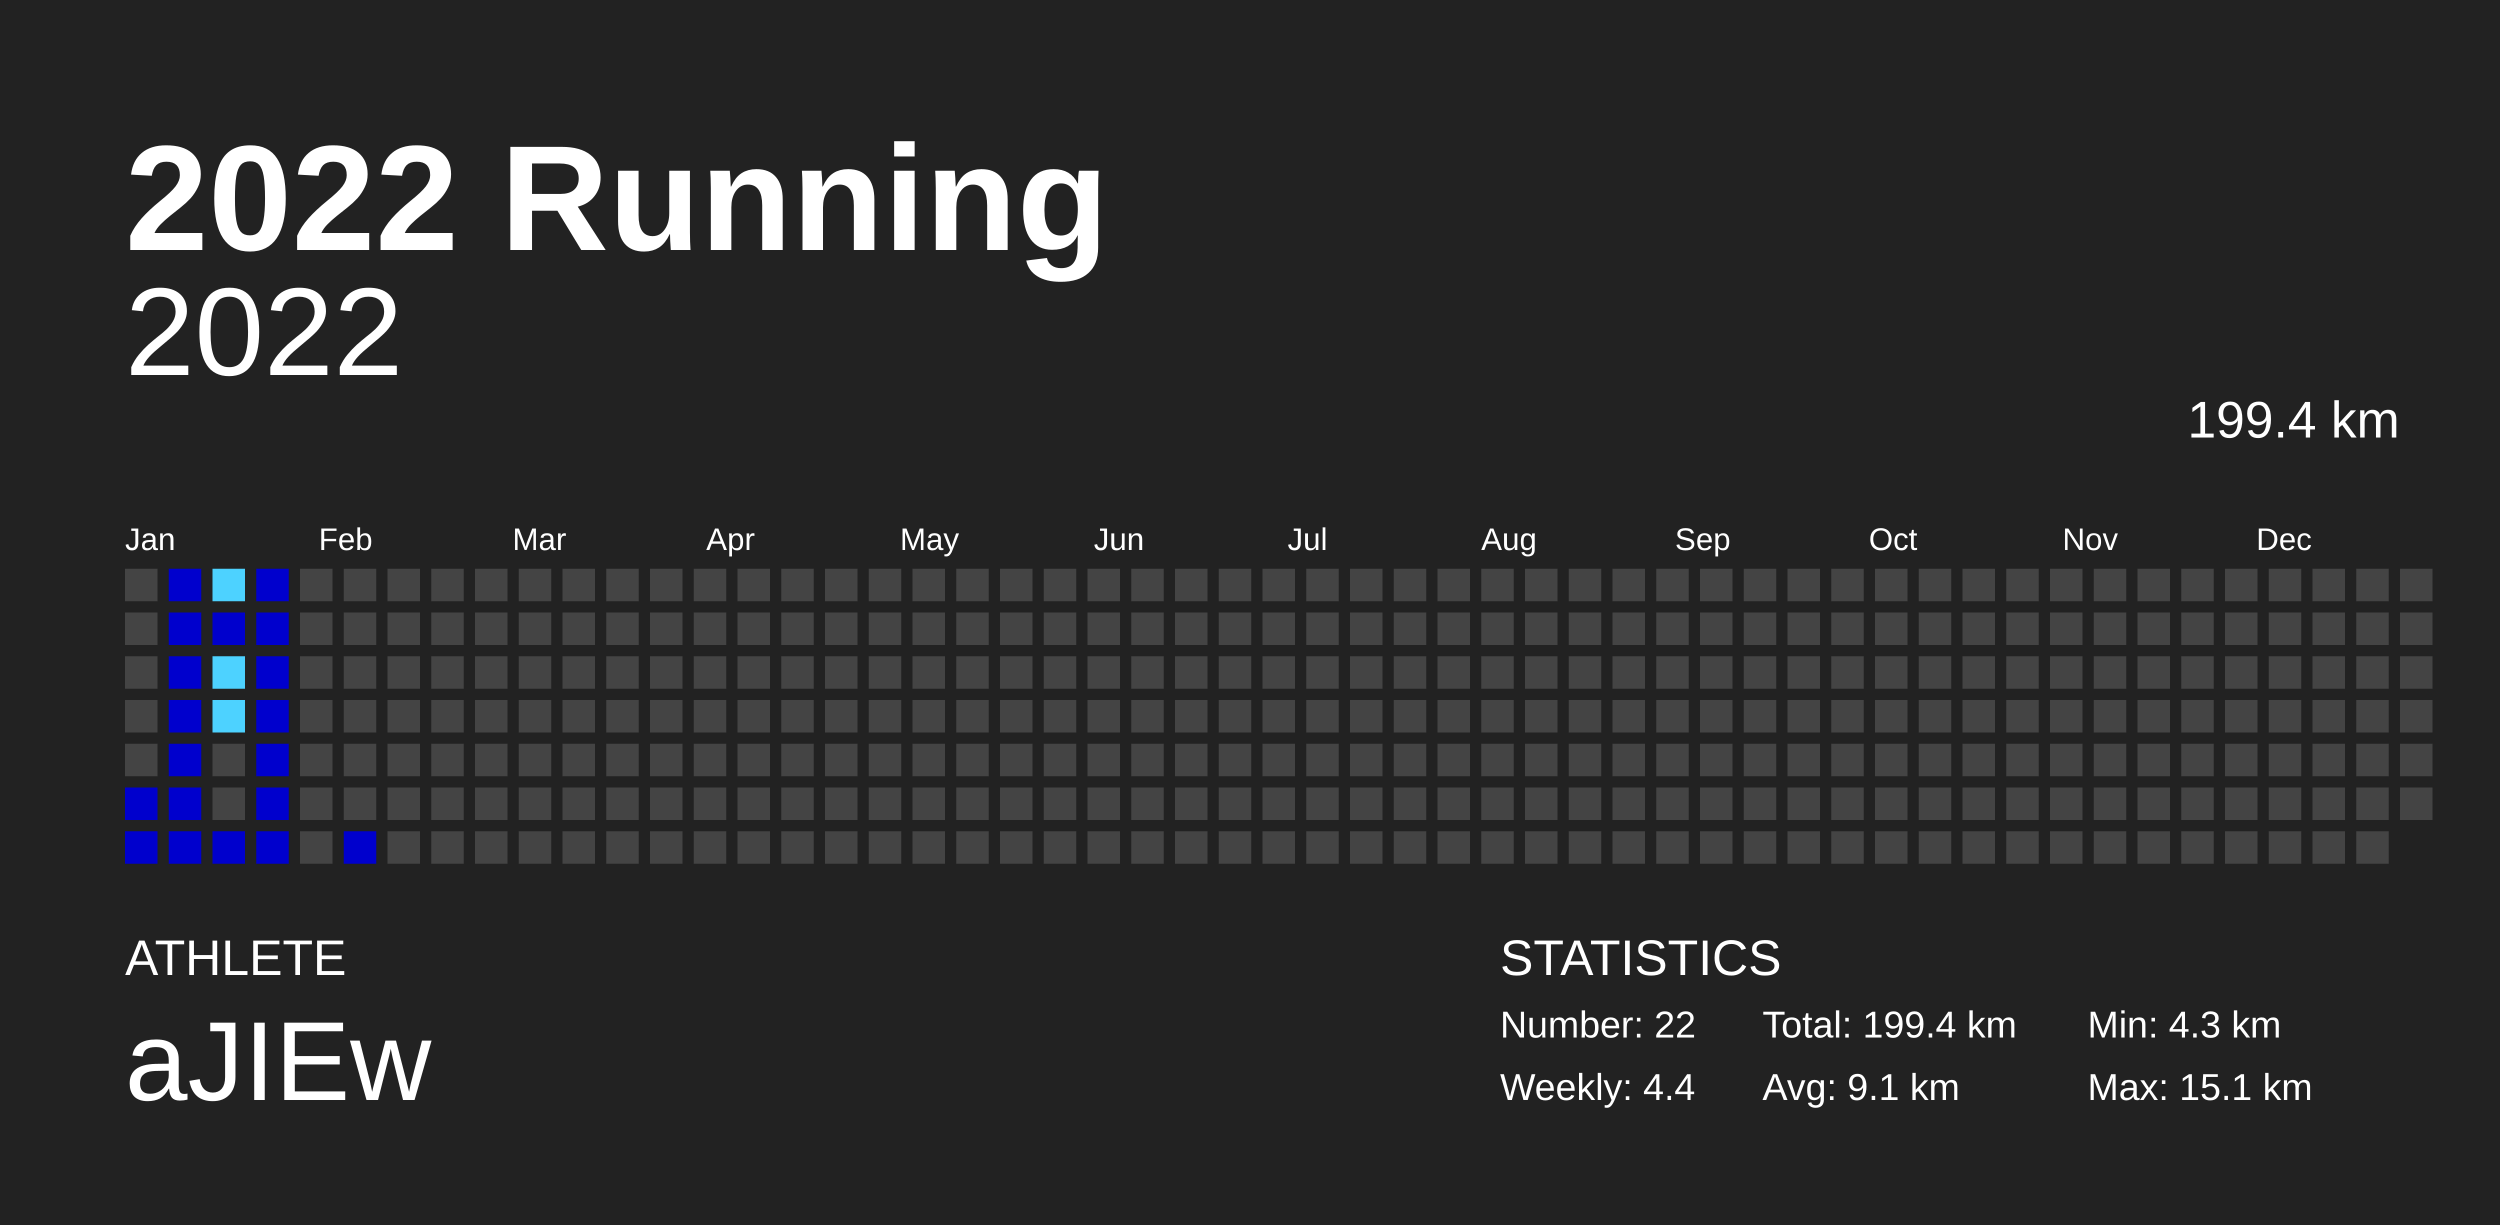
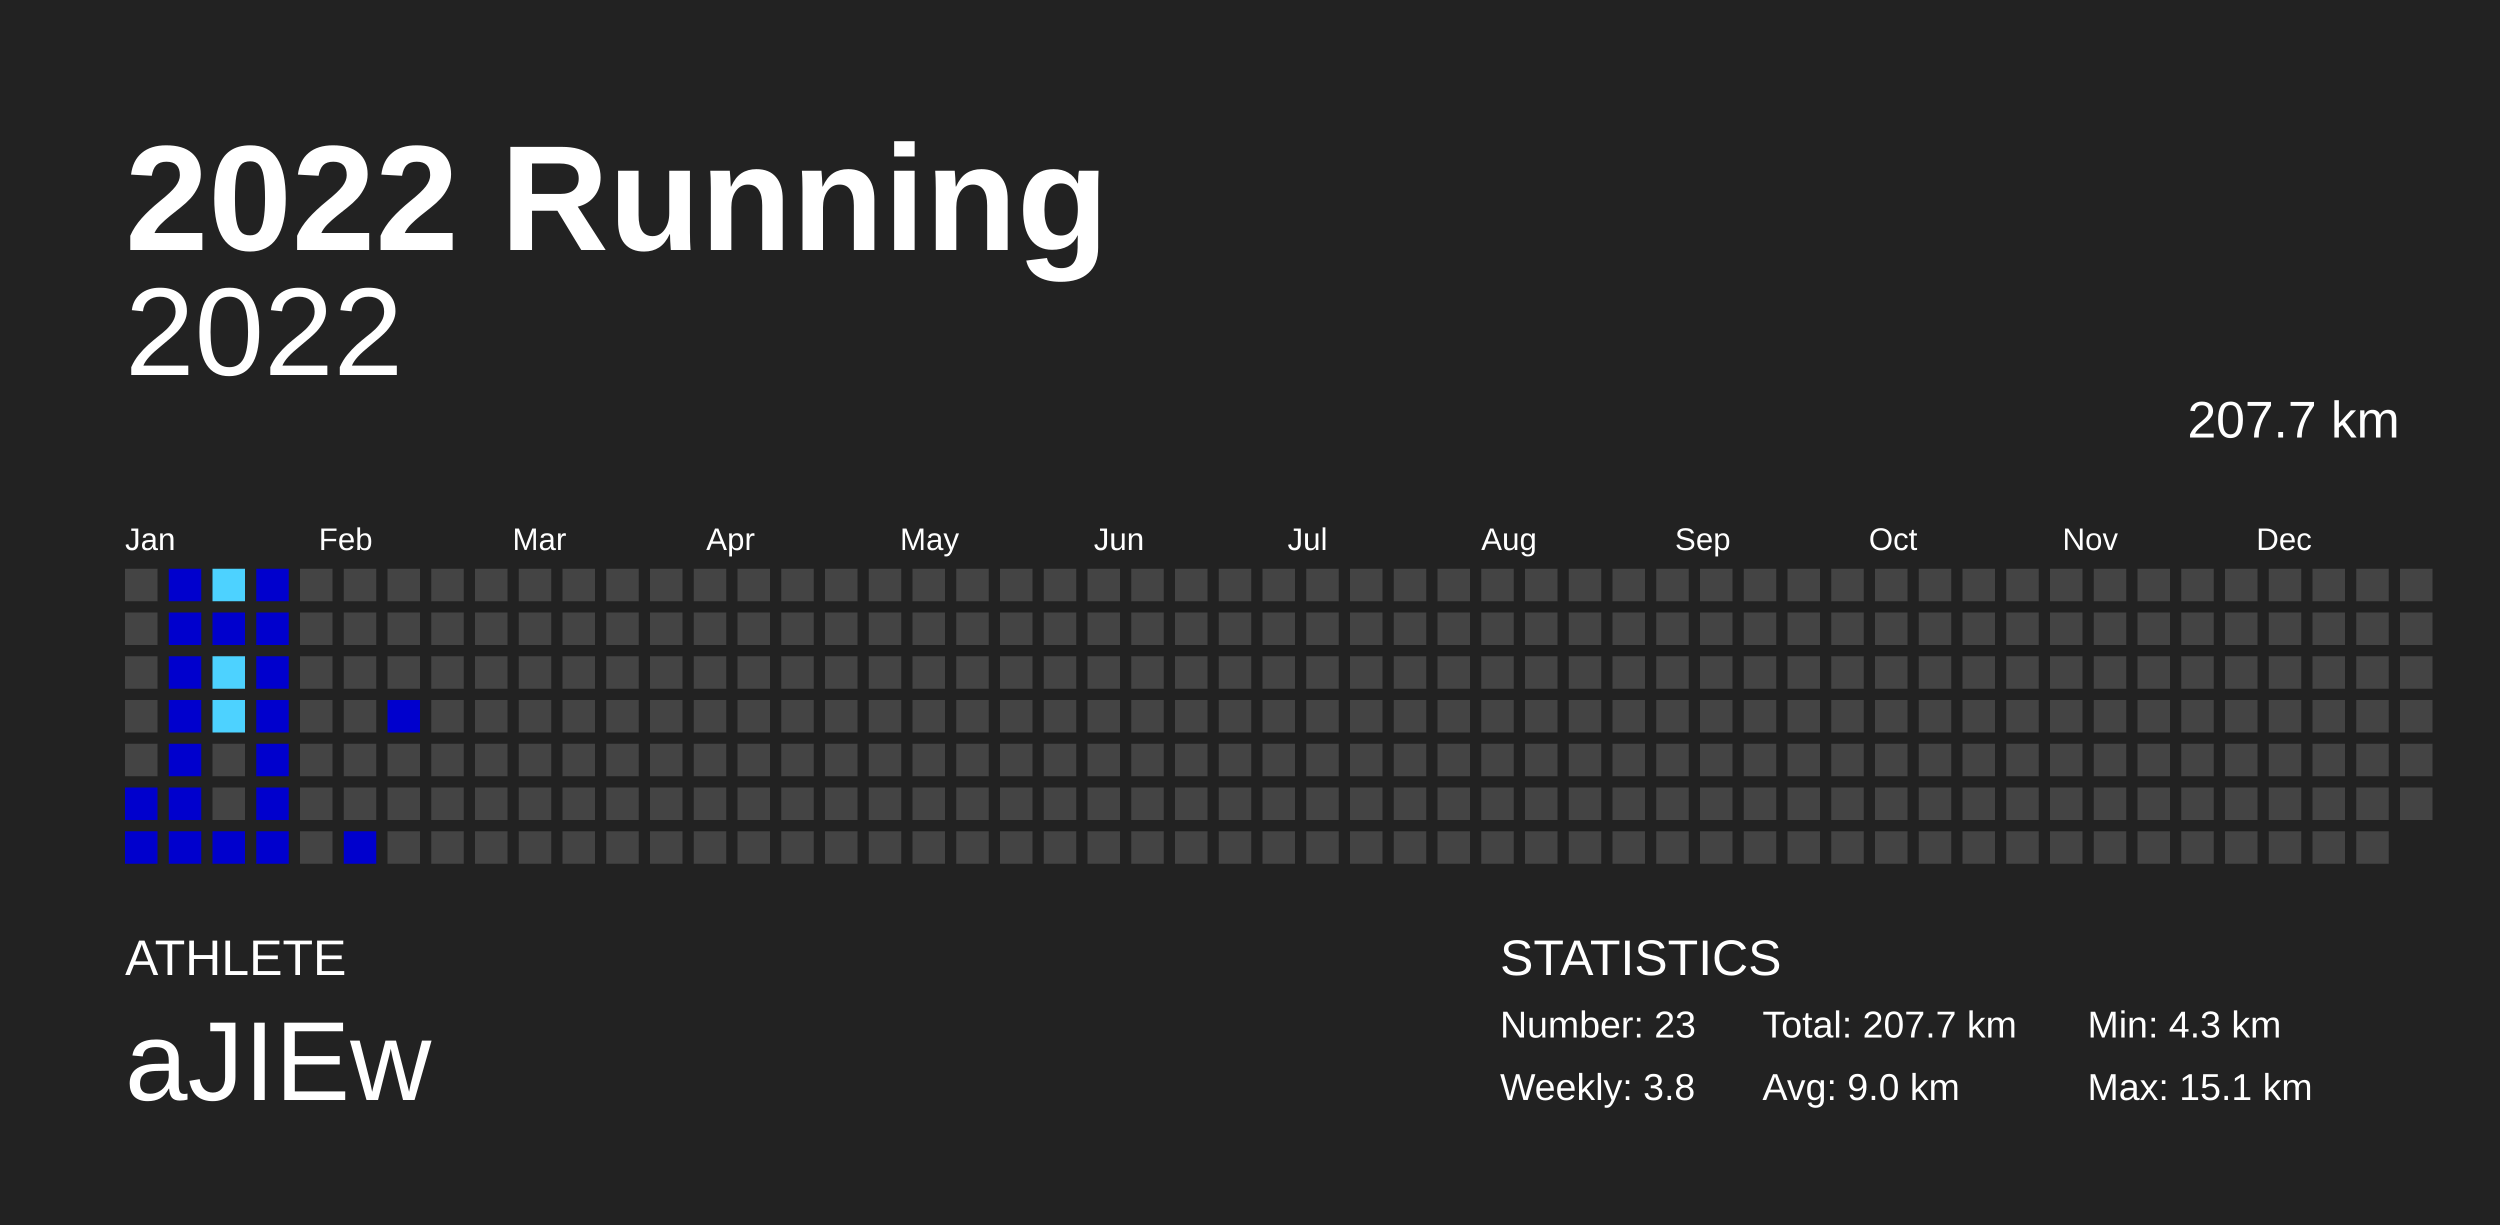
<svg xmlns="http://www.w3.org/2000/svg" baseProfile="full" height="98mm" version="1.1" viewBox="0,0,200,98" width="200mm">
  <defs />
  <rect fill="#222222" height="98" width="200" x="0" y="0" />
  <text fill="#FFFFFF" style="font-size:12px; font-family:Arial; font-weight:bold;" x="10" y="20">2022 Running</text>
  <text fill="#FFFFFF" style="font-size:4px; font-family:Arial" x="10" y="78">ATHLETE</text>
  <text fill="#FFFFFF" style="font-size:9px; font-family:Arial" x="10" y="88">aJIEw</text>
  <text fill="#FFFFFF" style="font-size:4px; font-family:Arial" x="120" y="78">STATISTICS</text>
-   <text fill="#FFFFFF" style="font-size:3px; font-family:Arial" x="120" y="83">Number: 22</text>
-   <text fill="#FFFFFF" style="font-size:3px; font-family:Arial" x="120" y="88">Weekly: 4.4</text>
-   <text fill="#FFFFFF" style="font-size:3px; font-family:Arial" x="141" y="83">Total: 199.4 km</text>
-   <text fill="#FFFFFF" style="font-size:3px; font-family:Arial" x="141" y="88">Avg: 9.1 km</text>
+   <text fill="#FFFFFF" style="font-size:3px; font-family:Arial" x="120" y="83">Number: 23</text>
+   <text fill="#FFFFFF" style="font-size:3px; font-family:Arial" x="120" y="88">Weekly: 3.8</text>
+   <text fill="#FFFFFF" style="font-size:3px; font-family:Arial" x="141" y="83">Total: 207.7 km</text>
+   <text fill="#FFFFFF" style="font-size:3px; font-family:Arial" x="141" y="88">Avg: 9.0 km</text>
  <text fill="#FFFFFF" style="font-size:3px; font-family:Arial" x="167" y="83">Min: 4.3 km</text>
  <text fill="#FFFFFF" style="font-size:3px; font-family:Arial" x="167" y="88">Max: 15.1 km</text>
  <text alignment-baseline="hanging" fill="#FFFFFF" style="font-size:10.0px; font-family:Arial;" x="10" y="30">2022</text>
-   <text alignment-baseline="hanging" fill="#FFFFFF" style="font-size:4.125px; font-family:Arial;" x="175" y="35">199.4 km</text>
+   <text alignment-baseline="hanging" fill="#FFFFFF" style="font-size:4.125px; font-family:Arial;" x="175" y="35">207.7 km</text>
  <text fill="#FFFFFF" style="font-size:2.5px; font-family:Arial" x="10.0" y="44">Jan</text>
  <text fill="#FFFFFF" style="font-size:2.5px; font-family:Arial" x="25.5" y="44">Feb</text>
  <text fill="#FFFFFF" style="font-size:2.5px; font-family:Arial" x="41.0" y="44">Mar</text>
  <text fill="#FFFFFF" style="font-size:2.5px; font-family:Arial" x="56.5" y="44">Apr</text>
  <text fill="#FFFFFF" style="font-size:2.5px; font-family:Arial" x="72.0" y="44">May</text>
  <text fill="#FFFFFF" style="font-size:2.5px; font-family:Arial" x="87.5" y="44">Jun</text>
  <text fill="#FFFFFF" style="font-size:2.5px; font-family:Arial" x="103.0" y="44">Jul</text>
  <text fill="#FFFFFF" style="font-size:2.5px; font-family:Arial" x="118.5" y="44">Aug</text>
  <text fill="#FFFFFF" style="font-size:2.5px; font-family:Arial" x="134.0" y="44">Sep</text>
  <text fill="#FFFFFF" style="font-size:2.5px; font-family:Arial" x="149.5" y="44">Oct</text>
  <text fill="#FFFFFF" style="font-size:2.5px; font-family:Arial" x="165.0" y="44">Nov</text>
  <text fill="#FFFFFF" style="font-size:2.5px; font-family:Arial" x="180.5" y="44">Dec</text>
  <rect fill="#444444" height="2.6" width="2.6" x="10.0" y="45.5" />
  <rect fill="#444444" height="2.6" width="2.6" x="10.0" y="49.0" />
  <rect fill="#444444" height="2.6" width="2.6" x="10.0" y="52.5" />
  <rect fill="#444444" height="2.6" width="2.6" x="10.0" y="56.0" />
  <rect fill="#444444" height="2.6" width="2.6" x="10.0" y="59.5" />
  <rect fill="mediumblue" height="2.6" width="2.6" x="10.0" y="63.0" />
  <rect fill="mediumblue" height="2.6" width="2.6" x="10.0" y="66.5" />
  <rect fill="mediumblue" height="2.6" width="2.6" x="13.5" y="45.5" />
  <rect fill="mediumblue" height="2.6" width="2.6" x="13.5" y="49.0" />
  <rect fill="mediumblue" height="2.6" width="2.6" x="13.5" y="52.5" />
  <rect fill="mediumblue" height="2.6" width="2.6" x="13.5" y="56.0" />
  <rect fill="mediumblue" height="2.6" width="2.6" x="13.5" y="59.5" />
  <rect fill="mediumblue" height="2.6" width="2.6" x="13.5" y="63.0" />
  <rect fill="mediumblue" height="2.6" width="2.6" x="13.5" y="66.5" />
  <rect fill="#4dd2ff" height="2.6" width="2.6" x="17.0" y="45.5" />
  <rect fill="mediumblue" height="2.6" width="2.6" x="17.0" y="49.0" />
  <rect fill="#4dd2ff" height="2.6" width="2.6" x="17.0" y="52.5" />
  <rect fill="#4dd2ff" height="2.6" width="2.6" x="17.0" y="56.0" />
  <rect fill="#444444" height="2.6" width="2.6" x="17.0" y="59.5" />
  <rect fill="#444444" height="2.6" width="2.6" x="17.0" y="63.0" />
  <rect fill="mediumblue" height="2.6" width="2.6" x="17.0" y="66.5" />
  <rect fill="mediumblue" height="2.6" width="2.6" x="20.5" y="45.5" />
  <rect fill="mediumblue" height="2.6" width="2.6" x="20.5" y="49.0" />
  <rect fill="mediumblue" height="2.6" width="2.6" x="20.5" y="52.5" />
  <rect fill="mediumblue" height="2.6" width="2.6" x="20.5" y="56.0" />
  <rect fill="mediumblue" height="2.6" width="2.6" x="20.5" y="59.5" />
  <rect fill="mediumblue" height="2.6" width="2.6" x="20.5" y="63.0" />
  <rect fill="mediumblue" height="2.6" width="2.6" x="20.5" y="66.5" />
  <rect fill="#444444" height="2.6" width="2.6" x="24.0" y="45.5" />
  <rect fill="#444444" height="2.6" width="2.6" x="24.0" y="49.0" />
  <rect fill="#444444" height="2.6" width="2.6" x="24.0" y="52.5" />
  <rect fill="#444444" height="2.6" width="2.6" x="24.0" y="56.0" />
  <rect fill="#444444" height="2.6" width="2.6" x="24.0" y="59.5" />
  <rect fill="#444444" height="2.6" width="2.6" x="24.0" y="63.0" />
  <rect fill="#444444" height="2.6" width="2.6" x="24.0" y="66.5" />
  <rect fill="#444444" height="2.6" width="2.6" x="27.5" y="45.5" />
  <rect fill="#444444" height="2.6" width="2.6" x="27.5" y="49.0" />
  <rect fill="#444444" height="2.6" width="2.6" x="27.5" y="52.5" />
  <rect fill="#444444" height="2.6" width="2.6" x="27.5" y="56.0" />
  <rect fill="#444444" height="2.6" width="2.6" x="27.5" y="59.5" />
  <rect fill="#444444" height="2.6" width="2.6" x="27.5" y="63.0" />
  <rect fill="mediumblue" height="2.6" width="2.6" x="27.5" y="66.5" />
  <rect fill="#444444" height="2.6" width="2.6" x="31.0" y="45.5" />
  <rect fill="#444444" height="2.6" width="2.6" x="31.0" y="49.0" />
  <rect fill="#444444" height="2.6" width="2.6" x="31.0" y="52.5" />
-   <rect fill="#444444" height="2.6" width="2.6" x="31.0" y="56.0" />
+   <rect fill="mediumblue" height="2.6" width="2.6" x="31.0" y="56.0" />
  <rect fill="#444444" height="2.6" width="2.6" x="31.0" y="59.5" />
  <rect fill="#444444" height="2.6" width="2.6" x="31.0" y="63.0" />
  <rect fill="#444444" height="2.6" width="2.6" x="31.0" y="66.5" />
  <rect fill="#444444" height="2.6" width="2.6" x="34.5" y="45.5" />
  <rect fill="#444444" height="2.6" width="2.6" x="34.5" y="49.0" />
  <rect fill="#444444" height="2.6" width="2.6" x="34.5" y="52.5" />
  <rect fill="#444444" height="2.6" width="2.6" x="34.5" y="56.0" />
  <rect fill="#444444" height="2.6" width="2.6" x="34.5" y="59.5" />
  <rect fill="#444444" height="2.6" width="2.6" x="34.5" y="63.0" />
  <rect fill="#444444" height="2.6" width="2.6" x="34.5" y="66.5" />
  <rect fill="#444444" height="2.6" width="2.6" x="38.0" y="45.5" />
  <rect fill="#444444" height="2.6" width="2.6" x="38.0" y="49.0" />
  <rect fill="#444444" height="2.6" width="2.6" x="38.0" y="52.5" />
  <rect fill="#444444" height="2.6" width="2.6" x="38.0" y="56.0" />
  <rect fill="#444444" height="2.6" width="2.6" x="38.0" y="59.5" />
  <rect fill="#444444" height="2.6" width="2.6" x="38.0" y="63.0" />
  <rect fill="#444444" height="2.6" width="2.6" x="38.0" y="66.5" />
  <rect fill="#444444" height="2.6" width="2.6" x="41.5" y="45.5" />
  <rect fill="#444444" height="2.6" width="2.6" x="41.5" y="49.0" />
  <rect fill="#444444" height="2.6" width="2.6" x="41.5" y="52.5" />
  <rect fill="#444444" height="2.6" width="2.6" x="41.5" y="56.0" />
  <rect fill="#444444" height="2.6" width="2.6" x="41.5" y="59.5" />
  <rect fill="#444444" height="2.6" width="2.6" x="41.5" y="63.0" />
  <rect fill="#444444" height="2.6" width="2.6" x="41.5" y="66.5" />
  <rect fill="#444444" height="2.6" width="2.6" x="45.0" y="45.5" />
  <rect fill="#444444" height="2.6" width="2.6" x="45.0" y="49.0" />
  <rect fill="#444444" height="2.6" width="2.6" x="45.0" y="52.5" />
  <rect fill="#444444" height="2.6" width="2.6" x="45.0" y="56.0" />
  <rect fill="#444444" height="2.6" width="2.6" x="45.0" y="59.5" />
  <rect fill="#444444" height="2.6" width="2.6" x="45.0" y="63.0" />
  <rect fill="#444444" height="2.6" width="2.6" x="45.0" y="66.5" />
  <rect fill="#444444" height="2.6" width="2.6" x="48.5" y="45.5" />
  <rect fill="#444444" height="2.6" width="2.6" x="48.5" y="49.0" />
  <rect fill="#444444" height="2.6" width="2.6" x="48.5" y="52.5" />
  <rect fill="#444444" height="2.6" width="2.6" x="48.5" y="56.0" />
  <rect fill="#444444" height="2.6" width="2.6" x="48.5" y="59.5" />
  <rect fill="#444444" height="2.6" width="2.6" x="48.5" y="63.0" />
  <rect fill="#444444" height="2.6" width="2.6" x="48.5" y="66.5" />
  <rect fill="#444444" height="2.6" width="2.6" x="52.0" y="45.5" />
  <rect fill="#444444" height="2.6" width="2.6" x="52.0" y="49.0" />
  <rect fill="#444444" height="2.6" width="2.6" x="52.0" y="52.5" />
  <rect fill="#444444" height="2.6" width="2.6" x="52.0" y="56.0" />
  <rect fill="#444444" height="2.6" width="2.6" x="52.0" y="59.5" />
  <rect fill="#444444" height="2.6" width="2.6" x="52.0" y="63.0" />
  <rect fill="#444444" height="2.6" width="2.6" x="52.0" y="66.5" />
  <rect fill="#444444" height="2.6" width="2.6" x="55.5" y="45.5" />
  <rect fill="#444444" height="2.6" width="2.6" x="55.5" y="49.0" />
  <rect fill="#444444" height="2.6" width="2.6" x="55.5" y="52.5" />
  <rect fill="#444444" height="2.6" width="2.6" x="55.5" y="56.0" />
  <rect fill="#444444" height="2.6" width="2.6" x="55.5" y="59.5" />
  <rect fill="#444444" height="2.6" width="2.6" x="55.5" y="63.0" />
  <rect fill="#444444" height="2.6" width="2.6" x="55.5" y="66.5" />
  <rect fill="#444444" height="2.6" width="2.6" x="59.0" y="45.5" />
  <rect fill="#444444" height="2.6" width="2.6" x="59.0" y="49.0" />
  <rect fill="#444444" height="2.6" width="2.6" x="59.0" y="52.5" />
  <rect fill="#444444" height="2.6" width="2.6" x="59.0" y="56.0" />
  <rect fill="#444444" height="2.6" width="2.6" x="59.0" y="59.5" />
  <rect fill="#444444" height="2.6" width="2.6" x="59.0" y="63.0" />
  <rect fill="#444444" height="2.6" width="2.6" x="59.0" y="66.5" />
  <rect fill="#444444" height="2.6" width="2.6" x="62.5" y="45.5" />
  <rect fill="#444444" height="2.6" width="2.6" x="62.5" y="49.0" />
  <rect fill="#444444" height="2.6" width="2.6" x="62.5" y="52.5" />
  <rect fill="#444444" height="2.6" width="2.6" x="62.5" y="56.0" />
  <rect fill="#444444" height="2.6" width="2.6" x="62.5" y="59.5" />
  <rect fill="#444444" height="2.6" width="2.6" x="62.5" y="63.0" />
  <rect fill="#444444" height="2.6" width="2.6" x="62.5" y="66.5" />
  <rect fill="#444444" height="2.6" width="2.6" x="66.0" y="45.5" />
  <rect fill="#444444" height="2.6" width="2.6" x="66.0" y="49.0" />
  <rect fill="#444444" height="2.6" width="2.6" x="66.0" y="52.5" />
  <rect fill="#444444" height="2.6" width="2.6" x="66.0" y="56.0" />
  <rect fill="#444444" height="2.6" width="2.6" x="66.0" y="59.5" />
  <rect fill="#444444" height="2.6" width="2.6" x="66.0" y="63.0" />
  <rect fill="#444444" height="2.6" width="2.6" x="66.0" y="66.5" />
  <rect fill="#444444" height="2.6" width="2.6" x="69.5" y="45.5" />
  <rect fill="#444444" height="2.6" width="2.6" x="69.5" y="49.0" />
  <rect fill="#444444" height="2.6" width="2.6" x="69.5" y="52.5" />
  <rect fill="#444444" height="2.6" width="2.6" x="69.5" y="56.0" />
  <rect fill="#444444" height="2.6" width="2.6" x="69.5" y="59.5" />
  <rect fill="#444444" height="2.6" width="2.6" x="69.5" y="63.0" />
  <rect fill="#444444" height="2.6" width="2.6" x="69.5" y="66.5" />
  <rect fill="#444444" height="2.6" width="2.6" x="73.0" y="45.5" />
  <rect fill="#444444" height="2.6" width="2.6" x="73.0" y="49.0" />
  <rect fill="#444444" height="2.6" width="2.6" x="73.0" y="52.5" />
  <rect fill="#444444" height="2.6" width="2.6" x="73.0" y="56.0" />
  <rect fill="#444444" height="2.6" width="2.6" x="73.0" y="59.5" />
  <rect fill="#444444" height="2.6" width="2.6" x="73.0" y="63.0" />
  <rect fill="#444444" height="2.6" width="2.6" x="73.0" y="66.5" />
  <rect fill="#444444" height="2.6" width="2.6" x="76.5" y="45.5" />
  <rect fill="#444444" height="2.6" width="2.6" x="76.5" y="49.0" />
  <rect fill="#444444" height="2.6" width="2.6" x="76.5" y="52.5" />
  <rect fill="#444444" height="2.6" width="2.6" x="76.5" y="56.0" />
  <rect fill="#444444" height="2.6" width="2.6" x="76.5" y="59.5" />
  <rect fill="#444444" height="2.6" width="2.6" x="76.5" y="63.0" />
  <rect fill="#444444" height="2.6" width="2.6" x="76.5" y="66.5" />
  <rect fill="#444444" height="2.6" width="2.6" x="80.0" y="45.5" />
  <rect fill="#444444" height="2.6" width="2.6" x="80.0" y="49.0" />
  <rect fill="#444444" height="2.6" width="2.6" x="80.0" y="52.5" />
  <rect fill="#444444" height="2.6" width="2.6" x="80.0" y="56.0" />
  <rect fill="#444444" height="2.6" width="2.6" x="80.0" y="59.5" />
  <rect fill="#444444" height="2.6" width="2.6" x="80.0" y="63.0" />
  <rect fill="#444444" height="2.6" width="2.6" x="80.0" y="66.5" />
  <rect fill="#444444" height="2.6" width="2.6" x="83.5" y="45.5" />
  <rect fill="#444444" height="2.6" width="2.6" x="83.5" y="49.0" />
  <rect fill="#444444" height="2.6" width="2.6" x="83.5" y="52.5" />
  <rect fill="#444444" height="2.6" width="2.6" x="83.5" y="56.0" />
  <rect fill="#444444" height="2.6" width="2.6" x="83.5" y="59.5" />
  <rect fill="#444444" height="2.6" width="2.6" x="83.5" y="63.0" />
  <rect fill="#444444" height="2.6" width="2.6" x="83.5" y="66.5" />
  <rect fill="#444444" height="2.6" width="2.6" x="87.0" y="45.5" />
  <rect fill="#444444" height="2.6" width="2.6" x="87.0" y="49.0" />
  <rect fill="#444444" height="2.6" width="2.6" x="87.0" y="52.5" />
  <rect fill="#444444" height="2.6" width="2.6" x="87.0" y="56.0" />
  <rect fill="#444444" height="2.6" width="2.6" x="87.0" y="59.5" />
  <rect fill="#444444" height="2.6" width="2.6" x="87.0" y="63.0" />
  <rect fill="#444444" height="2.6" width="2.6" x="87.0" y="66.5" />
  <rect fill="#444444" height="2.6" width="2.6" x="90.5" y="45.5" />
  <rect fill="#444444" height="2.6" width="2.6" x="90.5" y="49.0" />
  <rect fill="#444444" height="2.6" width="2.6" x="90.5" y="52.5" />
  <rect fill="#444444" height="2.6" width="2.6" x="90.5" y="56.0" />
  <rect fill="#444444" height="2.6" width="2.6" x="90.5" y="59.5" />
  <rect fill="#444444" height="2.6" width="2.6" x="90.5" y="63.0" />
  <rect fill="#444444" height="2.6" width="2.6" x="90.5" y="66.5" />
  <rect fill="#444444" height="2.6" width="2.6" x="94.0" y="45.5" />
  <rect fill="#444444" height="2.6" width="2.6" x="94.0" y="49.0" />
  <rect fill="#444444" height="2.6" width="2.6" x="94.0" y="52.5" />
  <rect fill="#444444" height="2.6" width="2.6" x="94.0" y="56.0" />
  <rect fill="#444444" height="2.6" width="2.6" x="94.0" y="59.5" />
  <rect fill="#444444" height="2.6" width="2.6" x="94.0" y="63.0" />
  <rect fill="#444444" height="2.6" width="2.6" x="94.0" y="66.5" />
  <rect fill="#444444" height="2.6" width="2.6" x="97.5" y="45.5" />
  <rect fill="#444444" height="2.6" width="2.6" x="97.5" y="49.0" />
  <rect fill="#444444" height="2.6" width="2.6" x="97.5" y="52.5" />
  <rect fill="#444444" height="2.6" width="2.6" x="97.5" y="56.0" />
  <rect fill="#444444" height="2.6" width="2.6" x="97.5" y="59.5" />
  <rect fill="#444444" height="2.6" width="2.6" x="97.5" y="63.0" />
  <rect fill="#444444" height="2.6" width="2.6" x="97.5" y="66.5" />
  <rect fill="#444444" height="2.6" width="2.6" x="101.0" y="45.5" />
  <rect fill="#444444" height="2.6" width="2.6" x="101.0" y="49.0" />
  <rect fill="#444444" height="2.6" width="2.6" x="101.0" y="52.5" />
  <rect fill="#444444" height="2.6" width="2.6" x="101.0" y="56.0" />
  <rect fill="#444444" height="2.6" width="2.6" x="101.0" y="59.5" />
  <rect fill="#444444" height="2.6" width="2.6" x="101.0" y="63.0" />
  <rect fill="#444444" height="2.6" width="2.6" x="101.0" y="66.5" />
  <rect fill="#444444" height="2.6" width="2.6" x="104.5" y="45.5" />
  <rect fill="#444444" height="2.6" width="2.6" x="104.5" y="49.0" />
  <rect fill="#444444" height="2.6" width="2.6" x="104.5" y="52.5" />
  <rect fill="#444444" height="2.6" width="2.6" x="104.5" y="56.0" />
  <rect fill="#444444" height="2.6" width="2.6" x="104.5" y="59.5" />
  <rect fill="#444444" height="2.6" width="2.6" x="104.5" y="63.0" />
  <rect fill="#444444" height="2.6" width="2.6" x="104.5" y="66.5" />
  <rect fill="#444444" height="2.6" width="2.6" x="108.0" y="45.5" />
  <rect fill="#444444" height="2.6" width="2.6" x="108.0" y="49.0" />
  <rect fill="#444444" height="2.6" width="2.6" x="108.0" y="52.5" />
  <rect fill="#444444" height="2.6" width="2.6" x="108.0" y="56.0" />
  <rect fill="#444444" height="2.6" width="2.6" x="108.0" y="59.5" />
  <rect fill="#444444" height="2.6" width="2.6" x="108.0" y="63.0" />
  <rect fill="#444444" height="2.6" width="2.6" x="108.0" y="66.5" />
  <rect fill="#444444" height="2.6" width="2.6" x="111.5" y="45.5" />
  <rect fill="#444444" height="2.6" width="2.6" x="111.5" y="49.0" />
  <rect fill="#444444" height="2.6" width="2.6" x="111.5" y="52.5" />
  <rect fill="#444444" height="2.6" width="2.6" x="111.5" y="56.0" />
  <rect fill="#444444" height="2.6" width="2.6" x="111.5" y="59.5" />
  <rect fill="#444444" height="2.6" width="2.6" x="111.5" y="63.0" />
  <rect fill="#444444" height="2.6" width="2.6" x="111.5" y="66.5" />
  <rect fill="#444444" height="2.6" width="2.6" x="115.0" y="45.5" />
  <rect fill="#444444" height="2.6" width="2.6" x="115.0" y="49.0" />
  <rect fill="#444444" height="2.6" width="2.6" x="115.0" y="52.5" />
  <rect fill="#444444" height="2.6" width="2.6" x="115.0" y="56.0" />
  <rect fill="#444444" height="2.6" width="2.6" x="115.0" y="59.5" />
  <rect fill="#444444" height="2.6" width="2.6" x="115.0" y="63.0" />
  <rect fill="#444444" height="2.6" width="2.6" x="115.0" y="66.5" />
  <rect fill="#444444" height="2.6" width="2.6" x="118.5" y="45.5" />
  <rect fill="#444444" height="2.6" width="2.6" x="118.5" y="49.0" />
  <rect fill="#444444" height="2.6" width="2.6" x="118.5" y="52.5" />
  <rect fill="#444444" height="2.6" width="2.6" x="118.5" y="56.0" />
  <rect fill="#444444" height="2.6" width="2.6" x="118.5" y="59.5" />
  <rect fill="#444444" height="2.6" width="2.6" x="118.5" y="63.0" />
  <rect fill="#444444" height="2.6" width="2.6" x="118.5" y="66.5" />
  <rect fill="#444444" height="2.6" width="2.6" x="122.0" y="45.5" />
  <rect fill="#444444" height="2.6" width="2.6" x="122.0" y="49.0" />
  <rect fill="#444444" height="2.6" width="2.6" x="122.0" y="52.5" />
  <rect fill="#444444" height="2.6" width="2.6" x="122.0" y="56.0" />
  <rect fill="#444444" height="2.6" width="2.6" x="122.0" y="59.5" />
  <rect fill="#444444" height="2.6" width="2.6" x="122.0" y="63.0" />
  <rect fill="#444444" height="2.6" width="2.6" x="122.0" y="66.5" />
  <rect fill="#444444" height="2.6" width="2.6" x="125.5" y="45.5" />
  <rect fill="#444444" height="2.6" width="2.6" x="125.5" y="49.0" />
  <rect fill="#444444" height="2.6" width="2.6" x="125.5" y="52.5" />
  <rect fill="#444444" height="2.6" width="2.6" x="125.5" y="56.0" />
  <rect fill="#444444" height="2.6" width="2.6" x="125.5" y="59.5" />
  <rect fill="#444444" height="2.6" width="2.6" x="125.5" y="63.0" />
  <rect fill="#444444" height="2.6" width="2.6" x="125.5" y="66.5" />
  <rect fill="#444444" height="2.6" width="2.6" x="129.0" y="45.5" />
  <rect fill="#444444" height="2.6" width="2.6" x="129.0" y="49.0" />
  <rect fill="#444444" height="2.6" width="2.6" x="129.0" y="52.5" />
  <rect fill="#444444" height="2.6" width="2.6" x="129.0" y="56.0" />
  <rect fill="#444444" height="2.6" width="2.6" x="129.0" y="59.5" />
  <rect fill="#444444" height="2.6" width="2.6" x="129.0" y="63.0" />
  <rect fill="#444444" height="2.6" width="2.6" x="129.0" y="66.5" />
  <rect fill="#444444" height="2.6" width="2.6" x="132.5" y="45.5" />
  <rect fill="#444444" height="2.6" width="2.6" x="132.5" y="49.0" />
  <rect fill="#444444" height="2.6" width="2.6" x="132.5" y="52.5" />
  <rect fill="#444444" height="2.6" width="2.6" x="132.5" y="56.0" />
  <rect fill="#444444" height="2.6" width="2.6" x="132.5" y="59.5" />
  <rect fill="#444444" height="2.6" width="2.6" x="132.5" y="63.0" />
  <rect fill="#444444" height="2.6" width="2.6" x="132.5" y="66.5" />
  <rect fill="#444444" height="2.6" width="2.6" x="136.0" y="45.5" />
  <rect fill="#444444" height="2.6" width="2.6" x="136.0" y="49.0" />
  <rect fill="#444444" height="2.6" width="2.6" x="136.0" y="52.5" />
  <rect fill="#444444" height="2.6" width="2.6" x="136.0" y="56.0" />
  <rect fill="#444444" height="2.6" width="2.6" x="136.0" y="59.5" />
  <rect fill="#444444" height="2.6" width="2.6" x="136.0" y="63.0" />
  <rect fill="#444444" height="2.6" width="2.6" x="136.0" y="66.5" />
  <rect fill="#444444" height="2.6" width="2.6" x="139.5" y="45.5" />
  <rect fill="#444444" height="2.6" width="2.6" x="139.5" y="49.0" />
  <rect fill="#444444" height="2.6" width="2.6" x="139.5" y="52.5" />
  <rect fill="#444444" height="2.6" width="2.6" x="139.5" y="56.0" />
  <rect fill="#444444" height="2.6" width="2.6" x="139.5" y="59.5" />
  <rect fill="#444444" height="2.6" width="2.6" x="139.5" y="63.0" />
  <rect fill="#444444" height="2.6" width="2.6" x="139.5" y="66.5" />
  <rect fill="#444444" height="2.6" width="2.6" x="143.0" y="45.5" />
  <rect fill="#444444" height="2.6" width="2.6" x="143.0" y="49.0" />
  <rect fill="#444444" height="2.6" width="2.6" x="143.0" y="52.5" />
  <rect fill="#444444" height="2.6" width="2.6" x="143.0" y="56.0" />
  <rect fill="#444444" height="2.6" width="2.6" x="143.0" y="59.5" />
  <rect fill="#444444" height="2.6" width="2.6" x="143.0" y="63.0" />
  <rect fill="#444444" height="2.6" width="2.6" x="143.0" y="66.5" />
  <rect fill="#444444" height="2.6" width="2.6" x="146.5" y="45.5" />
  <rect fill="#444444" height="2.6" width="2.6" x="146.5" y="49.0" />
  <rect fill="#444444" height="2.6" width="2.6" x="146.5" y="52.5" />
  <rect fill="#444444" height="2.6" width="2.6" x="146.5" y="56.0" />
  <rect fill="#444444" height="2.6" width="2.6" x="146.5" y="59.5" />
  <rect fill="#444444" height="2.6" width="2.6" x="146.5" y="63.0" />
  <rect fill="#444444" height="2.6" width="2.6" x="146.5" y="66.5" />
  <rect fill="#444444" height="2.6" width="2.6" x="150.0" y="45.5" />
  <rect fill="#444444" height="2.6" width="2.6" x="150.0" y="49.0" />
  <rect fill="#444444" height="2.6" width="2.6" x="150.0" y="52.5" />
  <rect fill="#444444" height="2.6" width="2.6" x="150.0" y="56.0" />
  <rect fill="#444444" height="2.6" width="2.6" x="150.0" y="59.5" />
  <rect fill="#444444" height="2.6" width="2.6" x="150.0" y="63.0" />
  <rect fill="#444444" height="2.6" width="2.6" x="150.0" y="66.5" />
  <rect fill="#444444" height="2.6" width="2.6" x="153.5" y="45.5" />
  <rect fill="#444444" height="2.6" width="2.6" x="153.5" y="49.0" />
  <rect fill="#444444" height="2.6" width="2.6" x="153.5" y="52.5" />
  <rect fill="#444444" height="2.6" width="2.6" x="153.5" y="56.0" />
  <rect fill="#444444" height="2.6" width="2.6" x="153.5" y="59.5" />
  <rect fill="#444444" height="2.6" width="2.6" x="153.5" y="63.0" />
  <rect fill="#444444" height="2.6" width="2.6" x="153.5" y="66.5" />
  <rect fill="#444444" height="2.6" width="2.6" x="157.0" y="45.5" />
  <rect fill="#444444" height="2.6" width="2.6" x="157.0" y="49.0" />
  <rect fill="#444444" height="2.6" width="2.6" x="157.0" y="52.5" />
  <rect fill="#444444" height="2.6" width="2.6" x="157.0" y="56.0" />
  <rect fill="#444444" height="2.6" width="2.6" x="157.0" y="59.5" />
  <rect fill="#444444" height="2.6" width="2.6" x="157.0" y="63.0" />
  <rect fill="#444444" height="2.6" width="2.6" x="157.0" y="66.5" />
  <rect fill="#444444" height="2.6" width="2.6" x="160.5" y="45.5" />
  <rect fill="#444444" height="2.6" width="2.6" x="160.5" y="49.0" />
  <rect fill="#444444" height="2.6" width="2.6" x="160.5" y="52.5" />
  <rect fill="#444444" height="2.6" width="2.6" x="160.5" y="56.0" />
  <rect fill="#444444" height="2.6" width="2.6" x="160.5" y="59.5" />
  <rect fill="#444444" height="2.6" width="2.6" x="160.5" y="63.0" />
  <rect fill="#444444" height="2.6" width="2.6" x="160.5" y="66.5" />
  <rect fill="#444444" height="2.6" width="2.6" x="164.0" y="45.5" />
  <rect fill="#444444" height="2.6" width="2.6" x="164.0" y="49.0" />
  <rect fill="#444444" height="2.6" width="2.6" x="164.0" y="52.5" />
  <rect fill="#444444" height="2.6" width="2.6" x="164.0" y="56.0" />
  <rect fill="#444444" height="2.6" width="2.6" x="164.0" y="59.5" />
  <rect fill="#444444" height="2.6" width="2.6" x="164.0" y="63.0" />
  <rect fill="#444444" height="2.6" width="2.6" x="164.0" y="66.5" />
  <rect fill="#444444" height="2.6" width="2.6" x="167.5" y="45.5" />
  <rect fill="#444444" height="2.6" width="2.6" x="167.5" y="49.0" />
  <rect fill="#444444" height="2.6" width="2.6" x="167.5" y="52.5" />
  <rect fill="#444444" height="2.6" width="2.6" x="167.5" y="56.0" />
  <rect fill="#444444" height="2.6" width="2.6" x="167.5" y="59.5" />
  <rect fill="#444444" height="2.6" width="2.6" x="167.5" y="63.0" />
  <rect fill="#444444" height="2.6" width="2.6" x="167.5" y="66.5" />
  <rect fill="#444444" height="2.6" width="2.6" x="171.0" y="45.5" />
  <rect fill="#444444" height="2.6" width="2.6" x="171.0" y="49.0" />
  <rect fill="#444444" height="2.6" width="2.6" x="171.0" y="52.5" />
  <rect fill="#444444" height="2.6" width="2.6" x="171.0" y="56.0" />
  <rect fill="#444444" height="2.6" width="2.6" x="171.0" y="59.5" />
  <rect fill="#444444" height="2.6" width="2.6" x="171.0" y="63.0" />
  <rect fill="#444444" height="2.6" width="2.6" x="171.0" y="66.5" />
  <rect fill="#444444" height="2.6" width="2.6" x="174.5" y="45.5" />
  <rect fill="#444444" height="2.6" width="2.6" x="174.5" y="49.0" />
  <rect fill="#444444" height="2.6" width="2.6" x="174.5" y="52.5" />
  <rect fill="#444444" height="2.6" width="2.6" x="174.5" y="56.0" />
  <rect fill="#444444" height="2.6" width="2.6" x="174.5" y="59.5" />
  <rect fill="#444444" height="2.6" width="2.6" x="174.5" y="63.0" />
  <rect fill="#444444" height="2.6" width="2.6" x="174.5" y="66.5" />
  <rect fill="#444444" height="2.6" width="2.6" x="178.0" y="45.5" />
  <rect fill="#444444" height="2.6" width="2.6" x="178.0" y="49.0" />
  <rect fill="#444444" height="2.6" width="2.6" x="178.0" y="52.5" />
  <rect fill="#444444" height="2.6" width="2.6" x="178.0" y="56.0" />
  <rect fill="#444444" height="2.6" width="2.6" x="178.0" y="59.5" />
  <rect fill="#444444" height="2.6" width="2.6" x="178.0" y="63.0" />
  <rect fill="#444444" height="2.6" width="2.6" x="178.0" y="66.5" />
  <rect fill="#444444" height="2.6" width="2.6" x="181.5" y="45.5" />
  <rect fill="#444444" height="2.6" width="2.6" x="181.5" y="49.0" />
  <rect fill="#444444" height="2.6" width="2.6" x="181.5" y="52.5" />
  <rect fill="#444444" height="2.6" width="2.6" x="181.5" y="56.0" />
  <rect fill="#444444" height="2.6" width="2.6" x="181.5" y="59.5" />
  <rect fill="#444444" height="2.6" width="2.6" x="181.5" y="63.0" />
  <rect fill="#444444" height="2.6" width="2.6" x="181.5" y="66.5" />
  <rect fill="#444444" height="2.6" width="2.6" x="185.0" y="45.5" />
  <rect fill="#444444" height="2.6" width="2.6" x="185.0" y="49.0" />
  <rect fill="#444444" height="2.6" width="2.6" x="185.0" y="52.5" />
  <rect fill="#444444" height="2.6" width="2.6" x="185.0" y="56.0" />
  <rect fill="#444444" height="2.6" width="2.6" x="185.0" y="59.5" />
  <rect fill="#444444" height="2.6" width="2.6" x="185.0" y="63.0" />
  <rect fill="#444444" height="2.6" width="2.6" x="185.0" y="66.5" />
  <rect fill="#444444" height="2.6" width="2.6" x="188.5" y="45.5" />
  <rect fill="#444444" height="2.6" width="2.6" x="188.5" y="49.0" />
  <rect fill="#444444" height="2.6" width="2.6" x="188.5" y="52.5" />
  <rect fill="#444444" height="2.6" width="2.6" x="188.5" y="56.0" />
  <rect fill="#444444" height="2.6" width="2.6" x="188.5" y="59.5" />
  <rect fill="#444444" height="2.6" width="2.6" x="188.5" y="63.0" />
  <rect fill="#444444" height="2.6" width="2.6" x="188.5" y="66.5" />
  <rect fill="#444444" height="2.6" width="2.6" x="192.0" y="45.5" />
  <rect fill="#444444" height="2.6" width="2.6" x="192.0" y="49.0" />
  <rect fill="#444444" height="2.6" width="2.6" x="192.0" y="52.5" />
  <rect fill="#444444" height="2.6" width="2.6" x="192.0" y="56.0" />
  <rect fill="#444444" height="2.6" width="2.6" x="192.0" y="59.5" />
  <rect fill="#444444" height="2.6" width="2.6" x="192.0" y="63.0" />
</svg>
